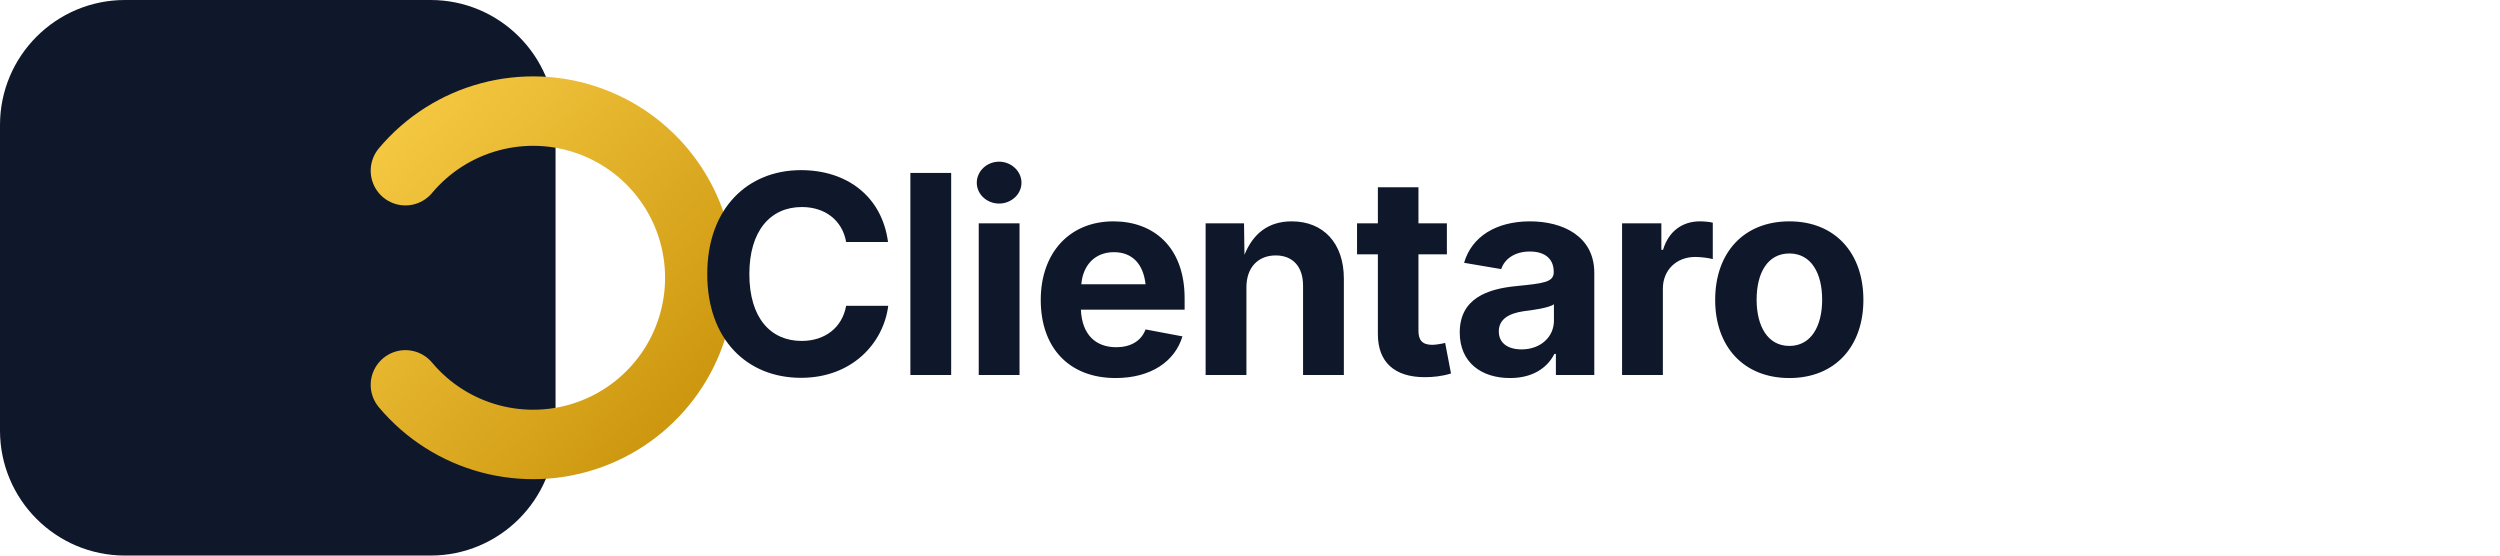
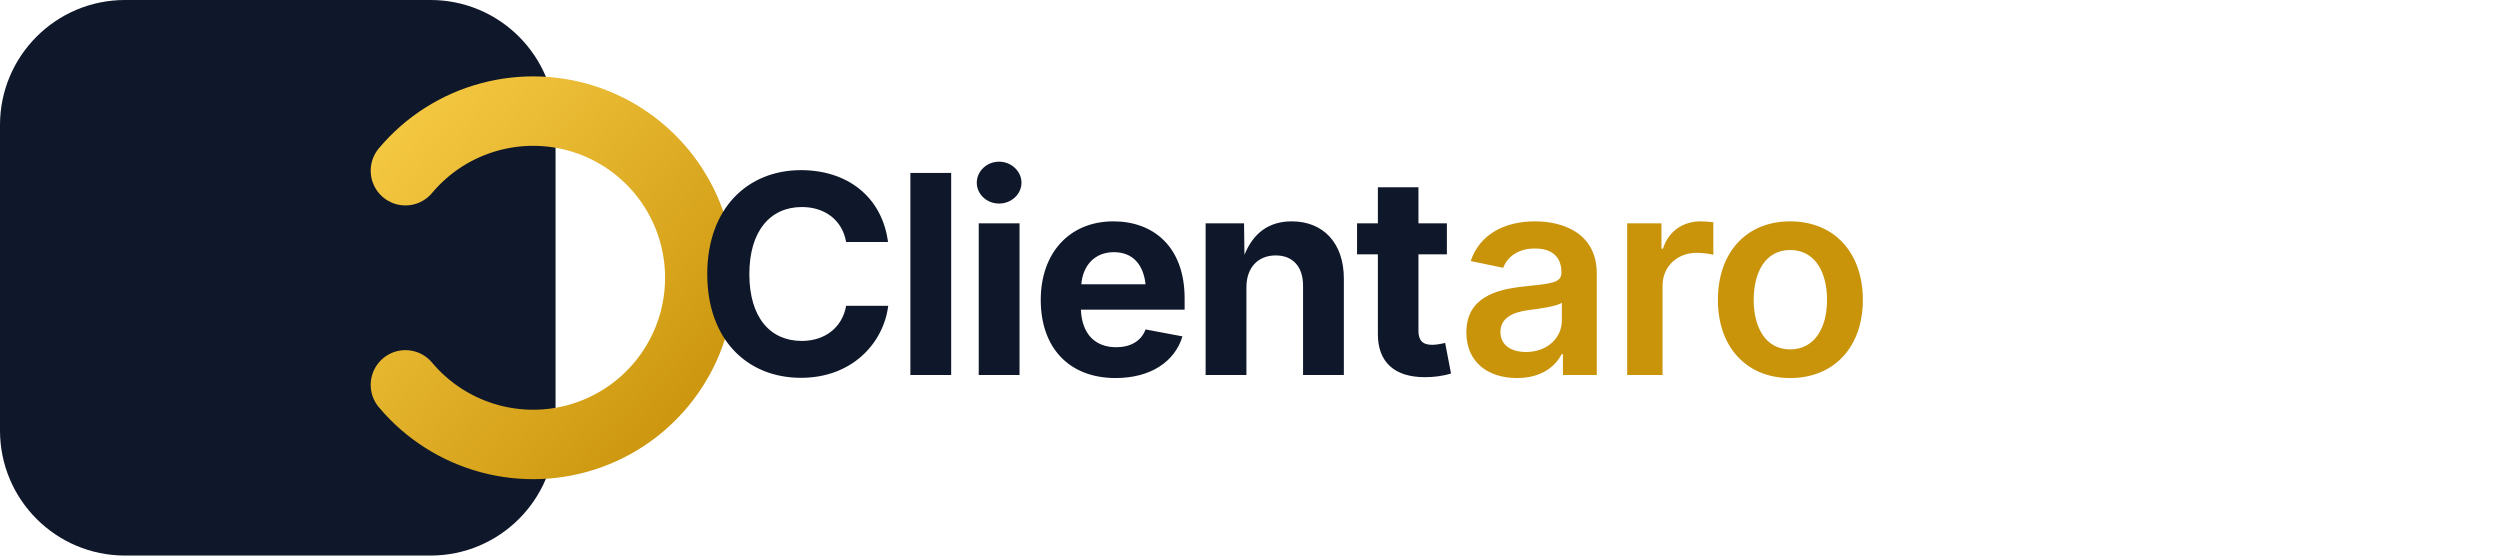
<svg xmlns="http://www.w3.org/2000/svg" width="180" height="40" viewBox="0 0 180 40">
  <defs>
    <linearGradient id="gold" x1="0" y1="0" x2="1" y2="1">
      <stop offset="0%" stop-color="#F5C842" />
      <stop offset="100%" stop-color="#C9930A" />
    </linearGradient>
  </defs>
  <rect width="40" height="40" rx="9" fill="#0F172A" />
  <path d="M 29.19 27.71 A 12 12 0 1 0 29.19 12.29" fill="none" stroke="url(#gold)" stroke-width="5" stroke-linecap="round" />
-   <text x="50" y="27" font-family="-apple-system, BlinkMacSystemFont, 'Segoe UI', sans-serif" font-size="20" font-weight="700" letter-spacing="-0.5" fill="#0F172A">Clientaro</text>
+   <text x="50" y="27" font-family="-apple-system, BlinkMacSystemFont, 'Segoe UI', sans-serif" font-size="20" font-weight="700" letter-spacing="-0.5" fill="#0F172A">Client<tspan font-weight="600" fill="#C9930A">aro</tspan>
+   </text>
</svg>
